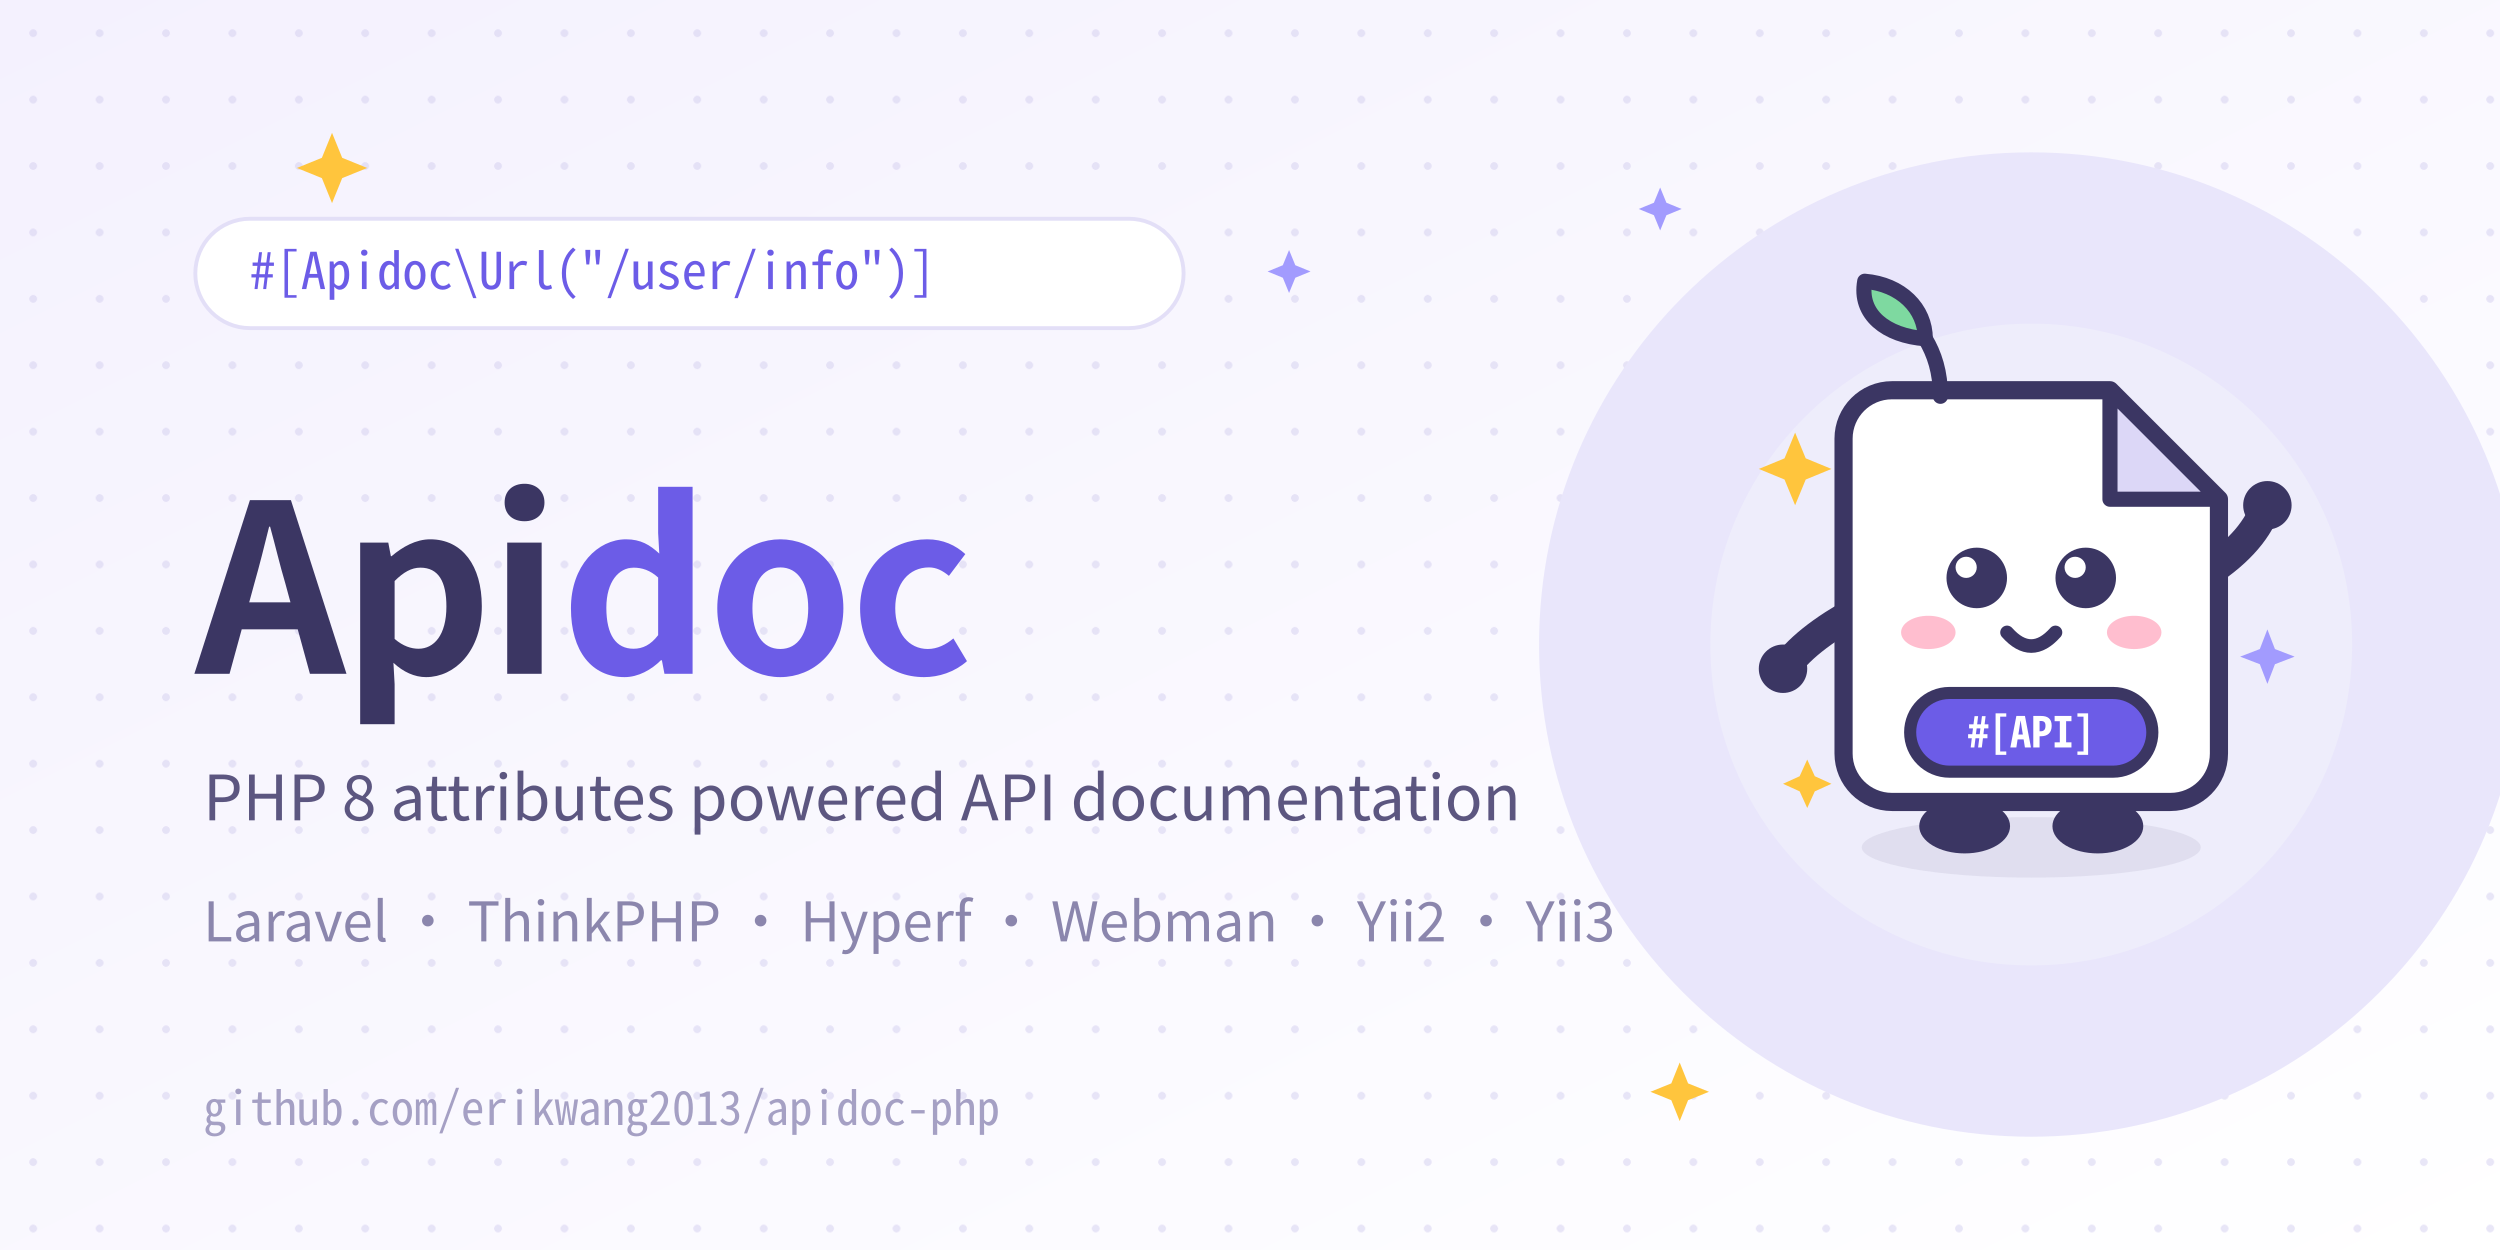
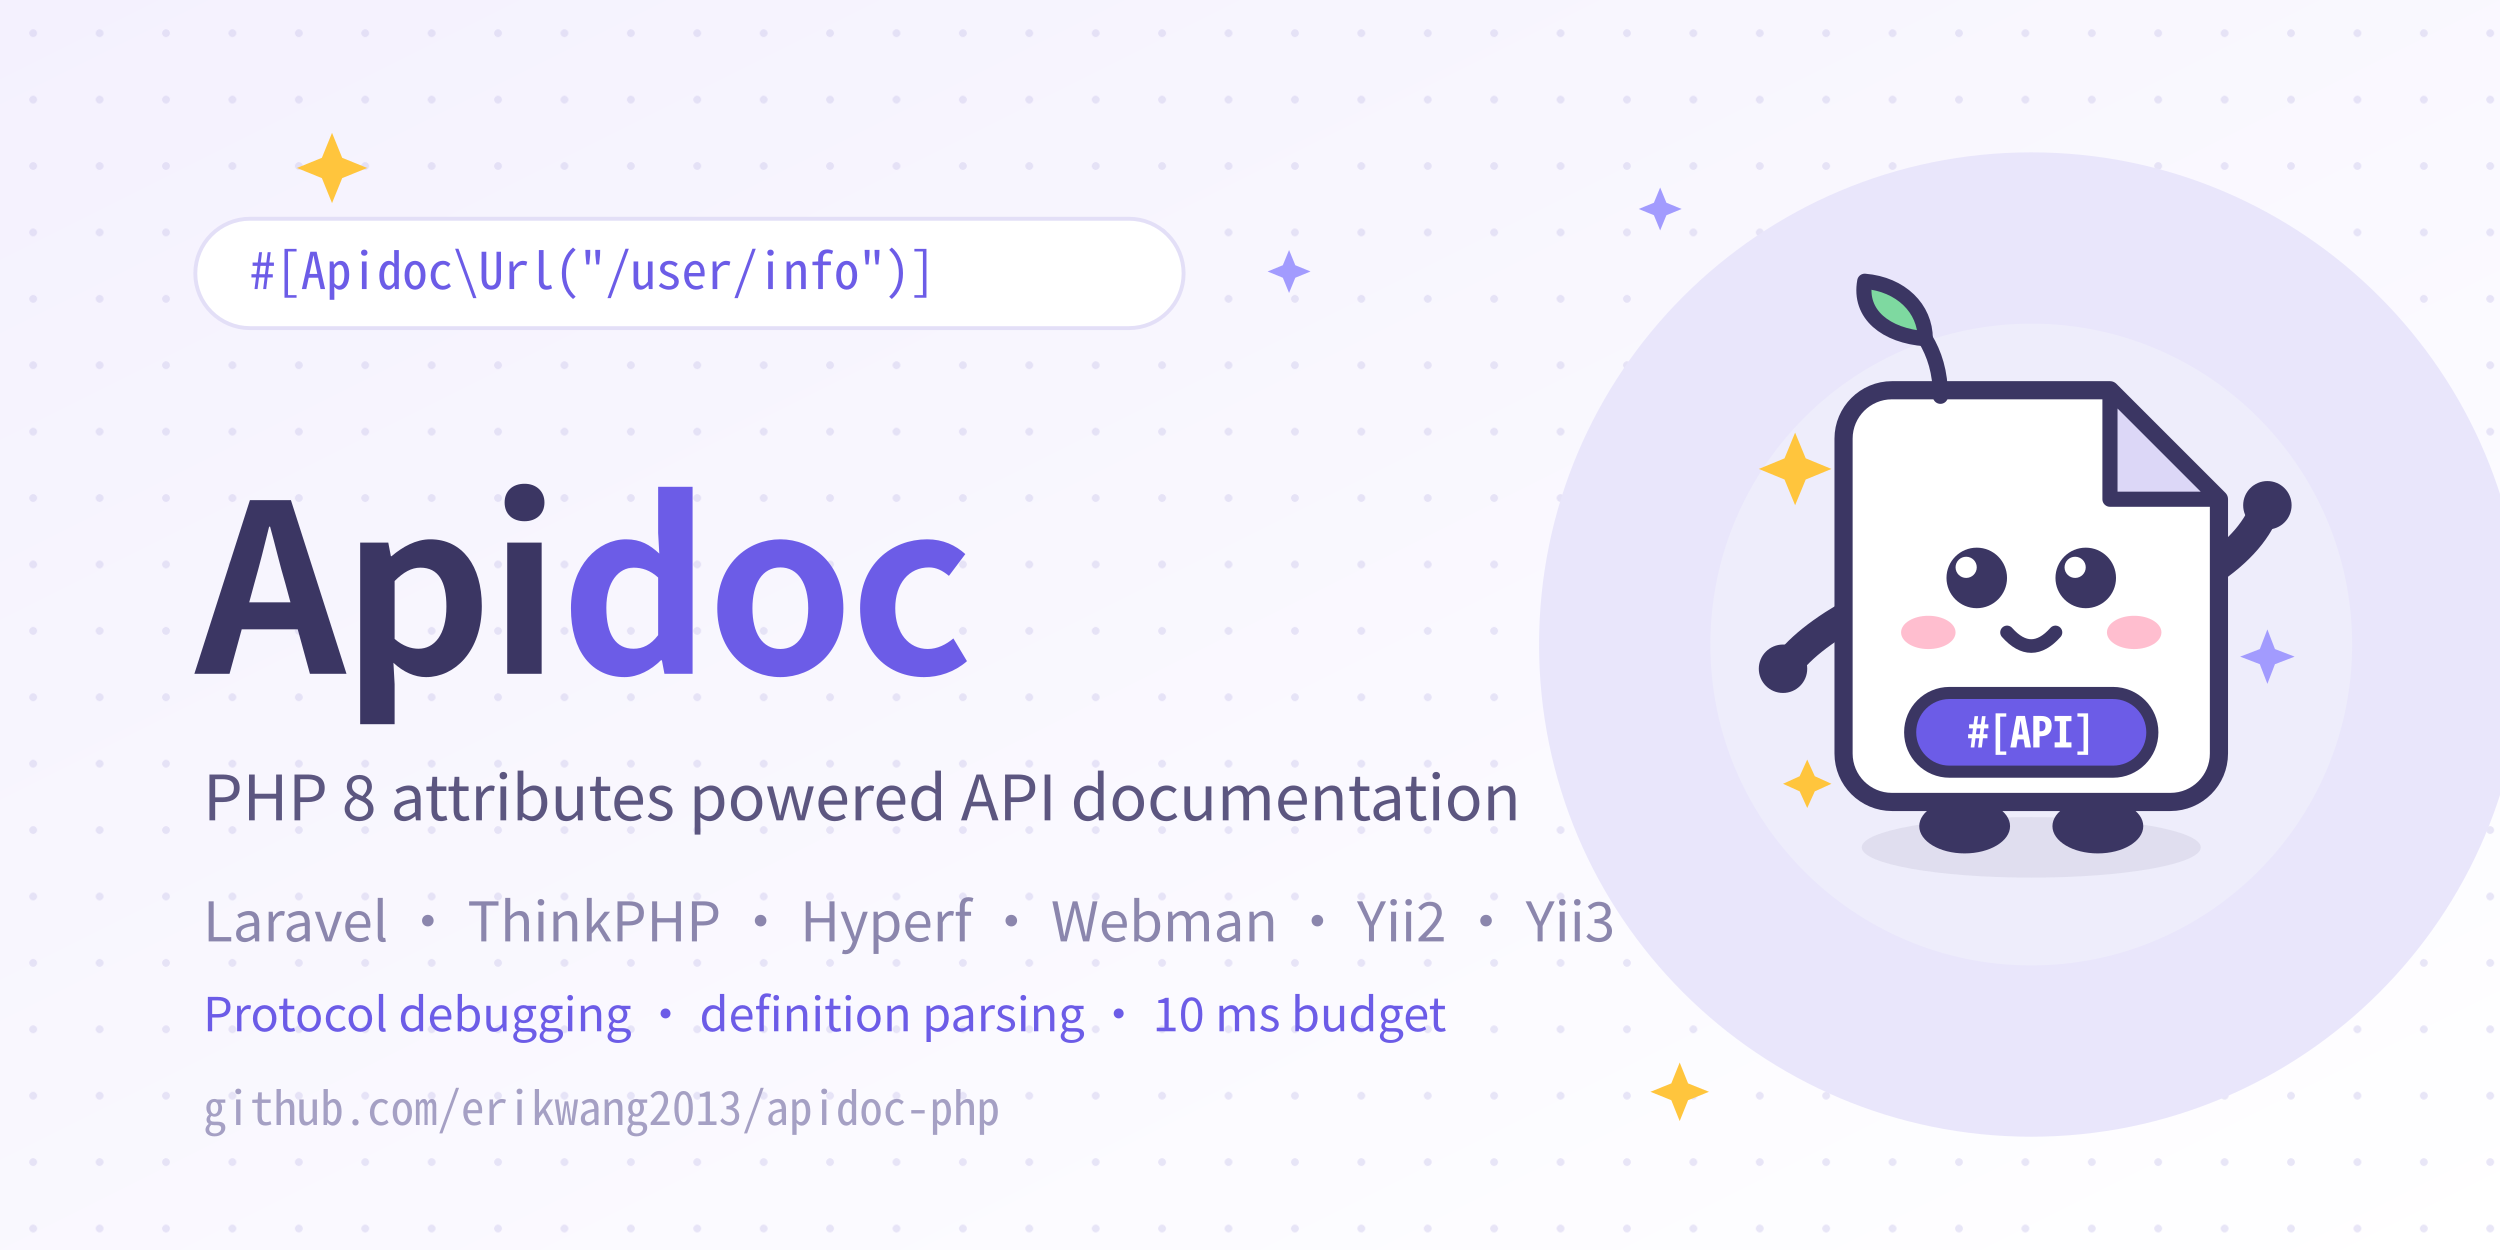
<svg xmlns="http://www.w3.org/2000/svg" viewBox="0 0 1280 640" width="1280" height="640" role="img" aria-label="Apidoc — 基于 PHP 8 attributes 的 API 文档生成与接口开发工具">
  <defs>
    <linearGradient id="bg" x1="0" y1="0" x2="1" y2="1">
      <stop offset="0" stop-color="#F4F1FE" />
      <stop offset="1" stop-color="#FFFFFF" />
    </linearGradient>
    <pattern id="dots" width="34" height="34" patternUnits="userSpaceOnUse">
      <circle cx="17" cy="17" r="2" fill="#CFC9EE" opacity=".45" />
    </pattern>
  </defs>
  <rect width="1280" height="640" fill="url(#bg)" />
  <rect width="1280" height="640" fill="url(#dots)" />
  <circle cx="1040" cy="330" r="252" fill="#E9E6FB" />
  <g transform="translate(838.5 119.2) scale(1.55)" stroke-linecap="round" stroke-linejoin="round">
    <circle cx="130" cy="136" r="106" fill="#EEEDFB" />
    <ellipse cx="130" cy="203" rx="56" ry="10" fill="#3B3663" opacity=".08" />
    <g fill="none" stroke="#3B3663" stroke-width="10">
      <path d="M 78 122 Q 58 132 50 142" />
      <path d="M 182 116 Q 200 106 206 94" />
    </g>
    <g fill="#3B3663">
      <ellipse cx="108" cy="196" rx="15" ry="9" />
      <ellipse cx="152" cy="196" rx="15" ry="9" />
    </g>
    <path d="M 84 52 H 156 L 192 88 V 172 A 16 16 0 0 1 176 188 H 84 A 16 16 0 0 1 68 172 V 68 A 16 16 0 0 1 84 52 Z" fill="#FFFFFF" stroke="#3B3663" stroke-width="6" />
    <path d="M 156 52 L 156 88 L 192 88 Z" fill="#DCD7F7" stroke="#3B3663" stroke-width="5" />
    <path d="M 100 54 C 100 46 98 40 95 35" fill="none" stroke="#3B3663" stroke-width="5" />
    <path d="M 95 35 C 82 34 73 27 75 16 C 87 17 95 25 95 35 Z" fill="#7ED9A0" stroke="#3B3663" stroke-width="5" />
    <g fill="#3B3663">
      <circle cx="112" cy="114" r="10" />
      <circle cx="148" cy="114" r="10" />
    </g>
    <g fill="#FFFFFF">
      <circle cx="108.5" cy="110.5" r="3.5" />
      <circle cx="144.5" cy="110.5" r="3.5" />
    </g>
    <g fill="#FFB3C7" opacity=".85">
      <ellipse cx="96" cy="132" rx="9" ry="5.5" />
      <ellipse cx="164" cy="132" rx="9" ry="5.5" />
    </g>
    <path d="M 122 132 Q 130 141 138 132" fill="none" stroke="#3B3663" stroke-width="4.5" />
    <rect x="90" y="152" width="80" height="26" rx="13" fill="#6C5CE7" stroke="#3B3663" stroke-width="4" />
    <text x="130" y="170" text-anchor="middle" font-family="Source Han Mono, Noto Sans Mono CJK SC, monospace" font-size="14" font-weight="700" fill="#FFFFFF">#[API]</text>
    <g fill="#3B3663">
      <circle cx="48" cy="144" r="8" />
      <circle cx="208" cy="90" r="8" />
    </g>
    <g fill="#FFC53D">
      <path d="M 52 66 L 55.5 74.5 L 64 78 L 55.5 81.5 L 52 90 L 48.5 81.5 L 40 78 L 48.5 74.5 Z" />
      <path d="M 56 174 L 58.5 179.5 L 64 182 L 58.5 184.5 L 56 190 L 53.5 184.5 L 48 182 L 53.5 179.5 Z" />
    </g>
    <path d="M 208 131 L 210.5 137.5 L 217 140 L 210.5 142.5 L 208 149 L 205.5 142.5 L 199 140 L 205.5 137.5 Z" fill="#A29BFE" />
  </g>
  <g fill="#FFC53D">
    <path d="M 170 68 L 175.2 80.8 L 188 86 L 175.2 91.2 L 170 104 L 164.8 91.2 L 152 86 L 164.8 80.8 Z" />
    <path d="M 860 544 L 864.3 554.7 L 875 559 L 864.3 563.3 L 860 574 L 855.7 563.3 L 845 559 L 855.7 554.7 Z" />
  </g>
  <g fill="#A29BFE">
    <path d="M 850 96 L 853.2 103.8 L 861 107 L 853.2 110.2 L 850 118 L 846.8 110.2 L 839 107 L 846.8 103.8 Z" />
    <path d="M 660 128 L 663.2 135.8 L 671 139 L 663.2 142.2 L 660 150 L 656.8 142.2 L 649 139 L 656.8 135.8 Z" />
  </g>
  <rect x="100" y="112" width="506" height="56" rx="28" fill="#FFFFFF" stroke="#E3DFF7" stroke-width="2" />
  <text x="128" y="148" font-family="Source Han Mono, Noto Sans Mono CJK SC, monospace" font-size="26" fill="#6C5CE7">#[Apidoc\Url("/user/info")]</text>
  <text x="100" y="345" font-family="Noto Sans CJK SC, sans-serif" font-size="120" font-weight="700" letter-spacing="-2" fill="#3B3663">Api<tspan fill="#6C5CE7">doc</tspan>
  </text>
  <text x="104" y="420" font-family="Noto Sans CJK SC, sans-serif" font-size="32" fill="#5C5680">PHP 8 attributes powered API documentation</text>
  <text x="104" y="482" font-family="Noto Sans CJK SC, sans-serif" font-size="28" fill="#8B86AD">Laravel · ThinkPHP · Hyperf · Webman · Yii2 · Yii3</text>
+   <text x="104" y="528" font-family="Noto Sans CJK SC, sans-serif" font-size="24" fill="#6C5CE7">Protocol debugging · definition parsing · 10 ms budget</text>
  <text x="104" y="576" font-family="Source Han Mono, Noto Sans Mono CJK SC, monospace" font-size="24" fill="#A5A0C4">github.com/erikwang2013/apidoc-php</text>
</svg>
